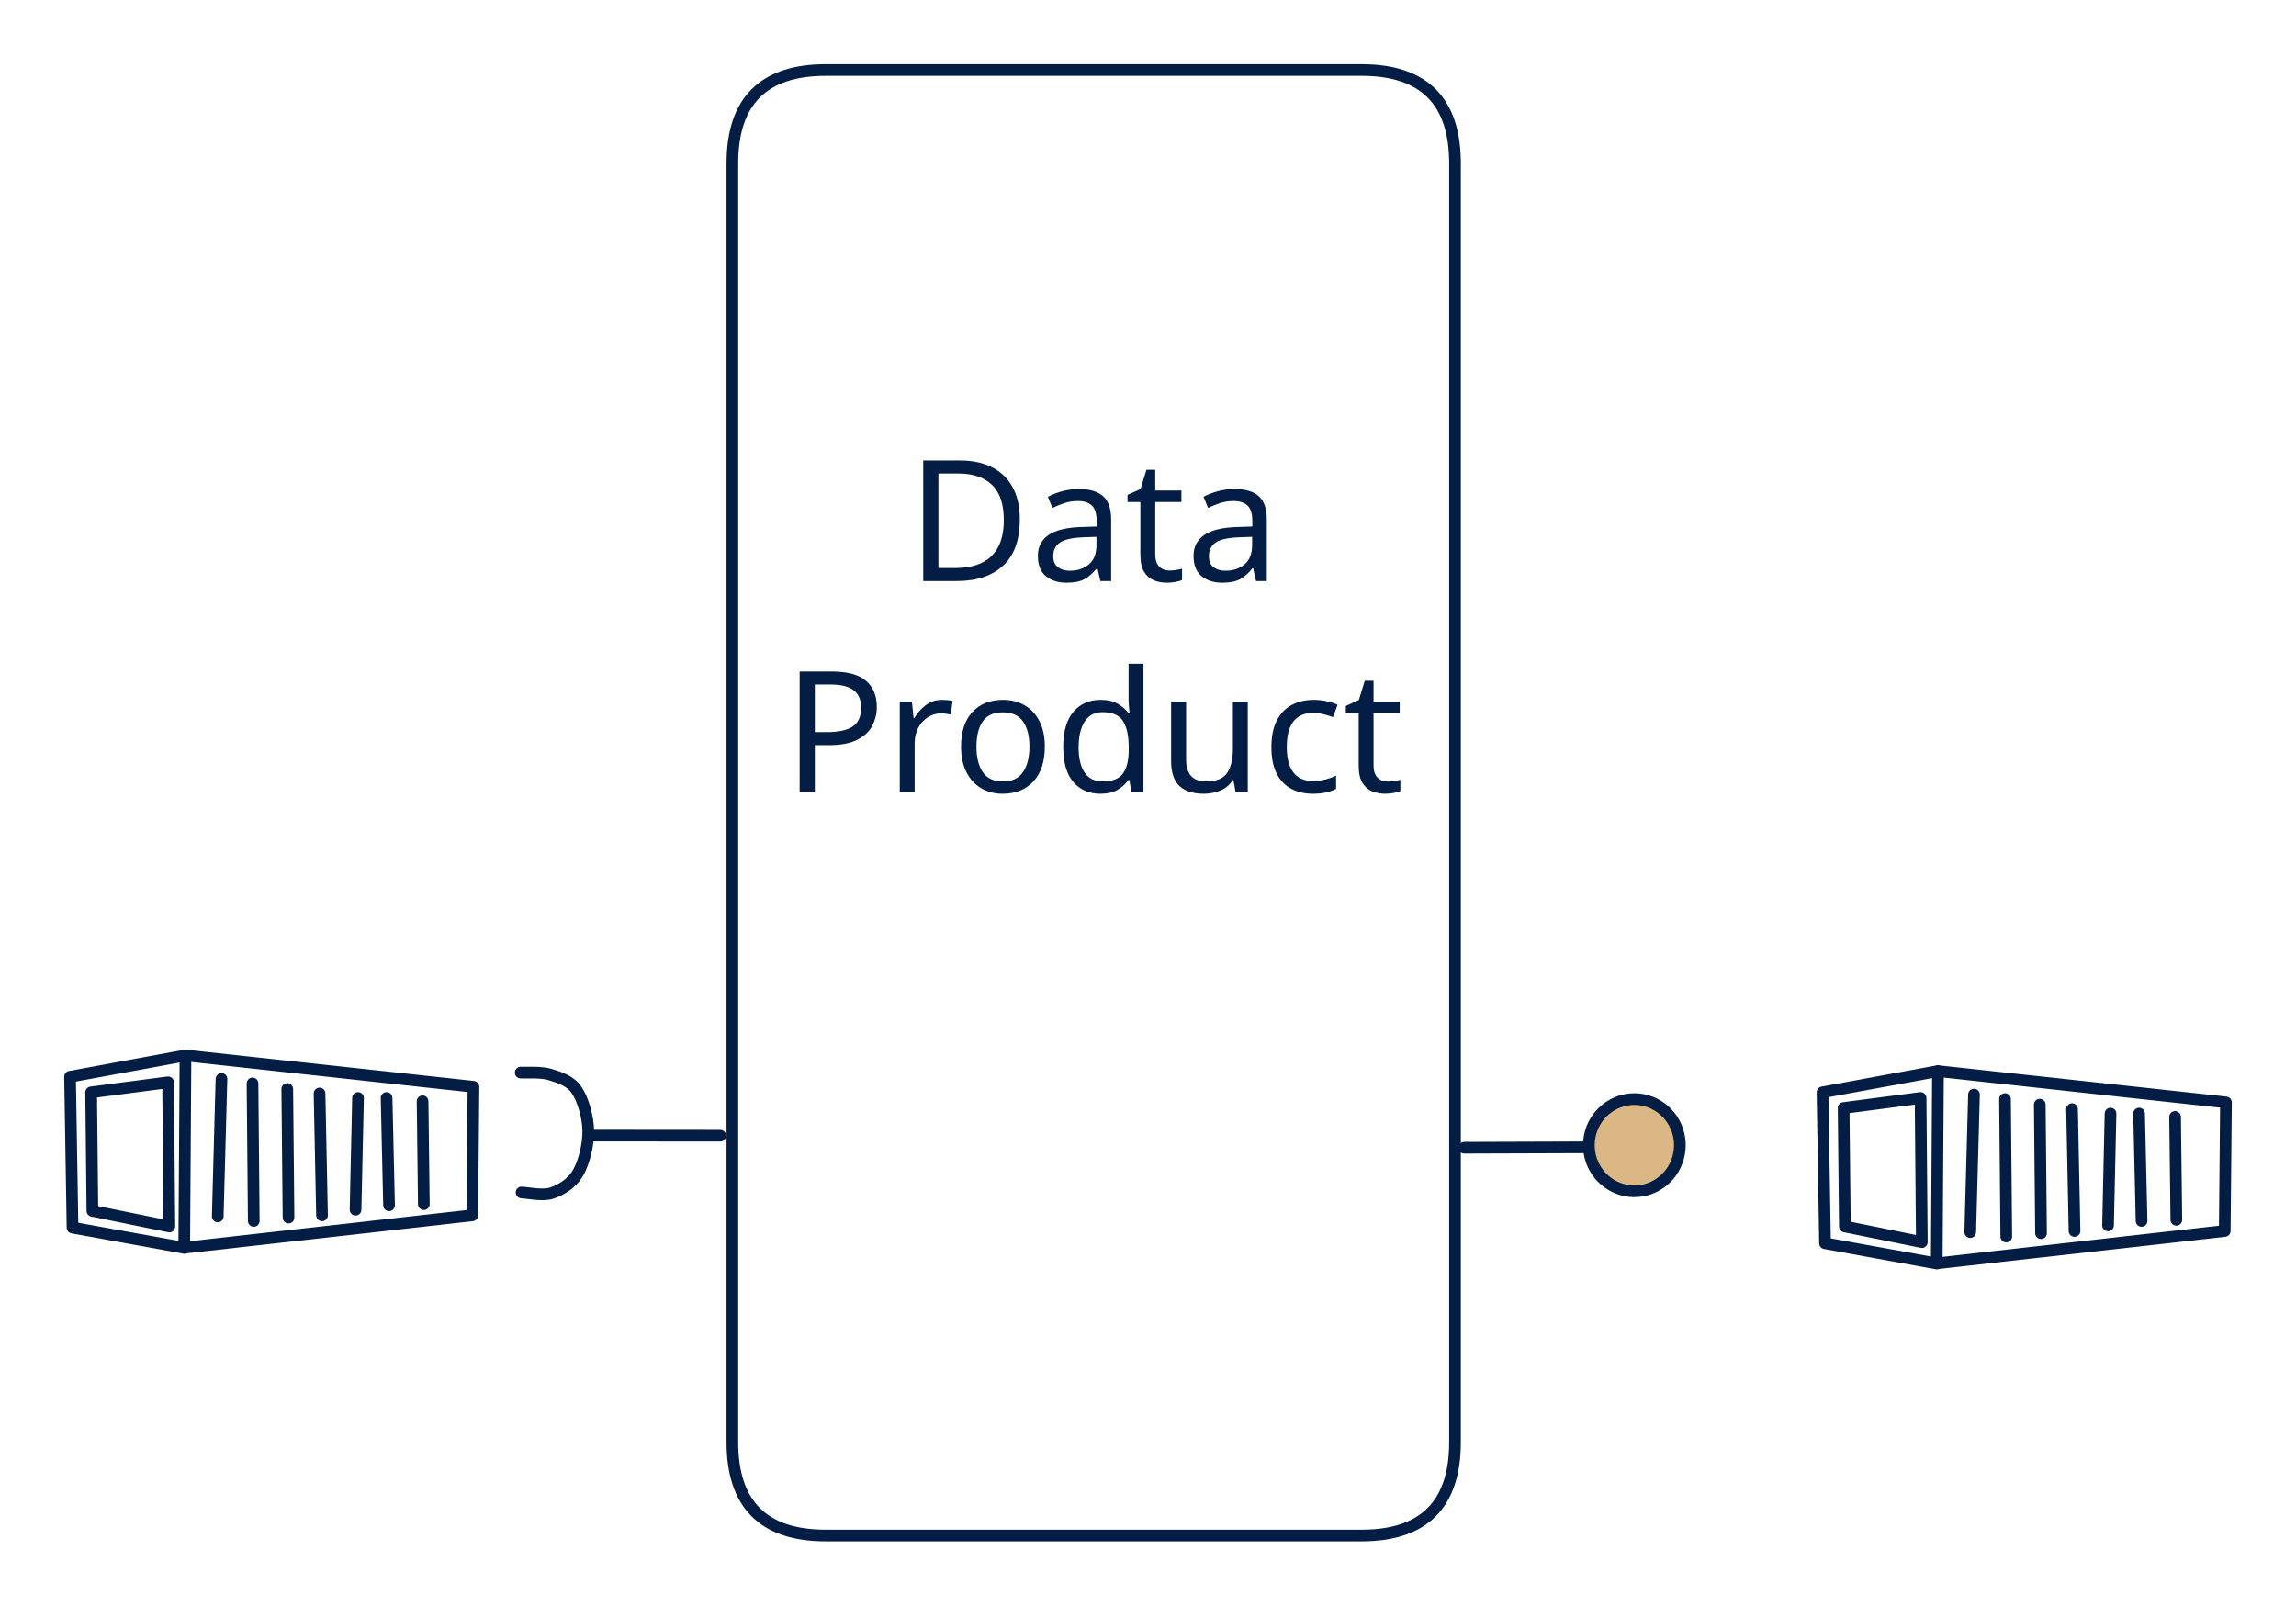
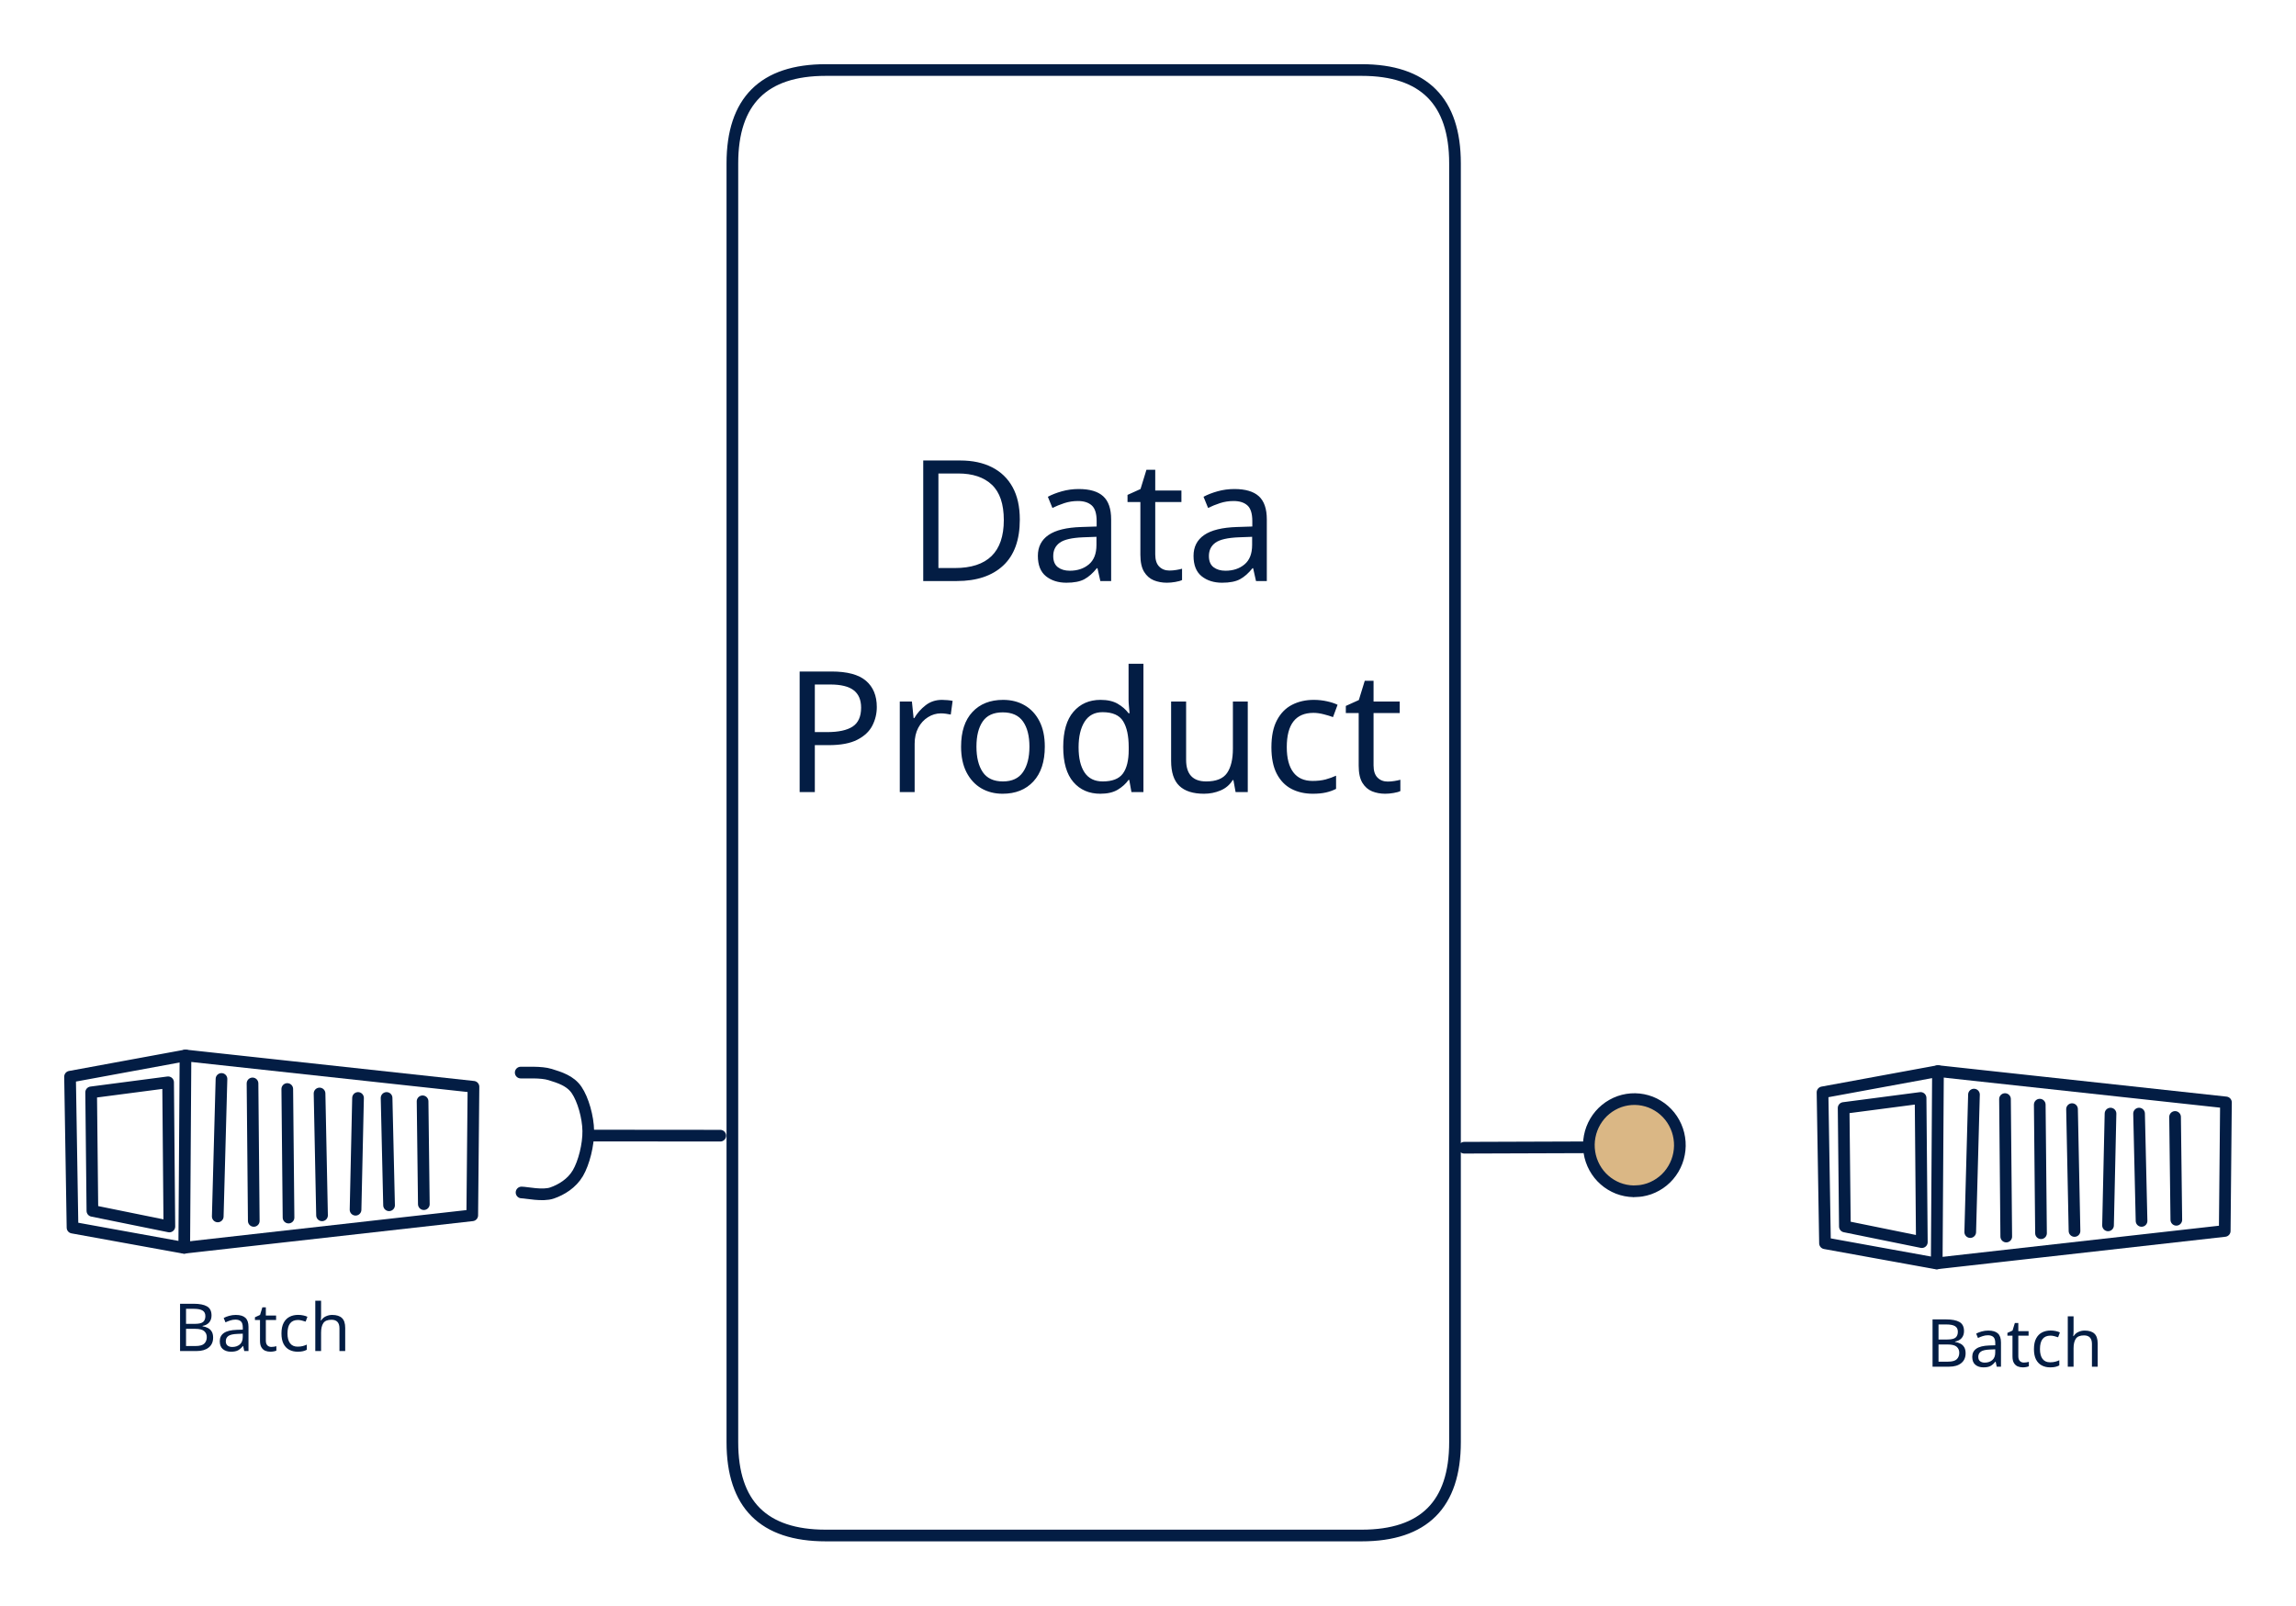
<svg xmlns="http://www.w3.org/2000/svg" version="1.1" viewBox="5800.917 3767.997 786.733 550.24" width="786.733" height="550.24">
  <g stroke-linecap="round">
    <g transform="translate(5832.148 4142.365) rotate(0 13.39865 21.26245)">
      <path d="M0 0 C0.1 9.09, 0.19 18.17, 0.43 40.61 M0 0 C0.1 9.7, 0.2 19.39, 0.43 40.61 M0.43 40.61 C7.64 42.08, 14.85 43.54, 26.8 45.97 M0.43 40.61 C6.69 41.88, 12.95 43.16, 26.8 45.97 M26.8 45.97 C26.7 34.48, 26.6 22.99, 26.37 -3.45 M26.8 45.97 C26.7 34.78, 26.6 23.58, 26.37 -3.45 M26.37 -3.45 C19.27 -2.52, 12.17 -1.59, 0 0 M26.37 -3.45 C18.57 -2.43, 10.77 -1.41, 0 0" stroke="#031d44" stroke-width="4" fill="none" />
    </g>
  </g>
  <g stroke-linecap="round">
    <g transform="translate(5824.917 4137.001) rotate(0 19.77896 25.68963)">
      <path d="M0 0 C0.22 13.28, 0.44 26.55, 0.85 51.72 M0 0 C0.26 15.88, 0.52 31.75, 0.85 51.72 M0.85 51.72 C10.75 53.51, 20.65 55.31, 39.13 58.66 M0.85 51.72 C15.08 54.3, 29.3 56.88, 39.13 58.66 M39.13 58.66 C39.25 40.05, 39.37 21.44, 39.56 -7.28 M39.13 58.66 C39.26 38.4, 39.39 18.14, 39.56 -7.28 M39.56 -7.28 C24.29 -4.47, 9.03 -1.66, 0 0 M39.56 -7.28 C25.72 -4.73, 11.89 -2.19, 0 0" stroke="#031d44" stroke-width="4" fill="none" />
    </g>
  </g>
  <g stroke-linecap="round">
    <g transform="translate(5864.475 4129.722) rotate(0 49.12839 32.94722)">
      <path d="M0 0 C35.47 3.86, 70.94 7.71, 98.68 10.73 M0 0 C38.38 4.17, 76.76 8.34, 98.68 10.73 M98.68 10.73 C98.58 21.4, 98.48 32.07, 98.26 54.78 M98.68 10.73 C98.58 21.74, 98.47 32.75, 98.26 54.78 M98.26 54.78 C65.31 58.49, 32.36 62.2, -0.43 65.89 M98.26 54.78 C67.25 58.28, 36.24 61.77, -0.43 65.89" stroke="#031d44" stroke-width="4" fill="none" />
    </g>
  </g>
  <g stroke-linecap="round">
    <g transform="translate(5876.81 4137.767) rotate(0 -0.6380311 23.56109)">
      <path d="M0 0 C-0.32 11.72, -0.63 23.44, -1.28 47.12 M0 0 C-0.29 10.78, -0.58 21.57, -1.28 47.12" stroke="#031d44" stroke-width="4" fill="none" />
    </g>
  </g>
  <g stroke-linecap="round">
    <g transform="translate(5887.444 4139.3) rotate(0 0.212677 23.56109)">
      <path d="M0 0 C0.12 13.05, 0.24 26.09, 0.43 47.12 M0 0 C0.12 13.51, 0.24 27.02, 0.43 47.12" stroke="#031d44" stroke-width="4" fill="none" />
    </g>
  </g>
  <g stroke-linecap="round">
    <g transform="translate(5899.354 4141.215) rotate(0 0.212677 22.02866)">
      <path d="M0 0 C0.12 12.58, 0.24 25.16, 0.43 44.06 M0 0 C0.1 10.35, 0.2 20.7, 0.43 44.06" stroke="#031d44" stroke-width="4" fill="none" />
    </g>
  </g>
  <g stroke-linecap="round">
    <g transform="translate(5910.413 4142.748) rotate(0 0.4253541 20.87934)">
      <path d="M0 0 C0.3 14.95, 0.61 29.91, 0.85 41.76 M0 0 C0.3 14.86, 0.61 29.71, 0.85 41.76" stroke="#031d44" stroke-width="4" fill="none" />
    </g>
  </g>
  <g stroke-linecap="round">
    <g transform="translate(5923.599 4144.28) rotate(0 -0.4253541 19.15536)">
      <path d="M0 0 C-0.23 10.48, -0.47 20.95, -0.85 38.31 M0 0 C-0.2 9.1, -0.4 18.19, -0.85 38.31" stroke="#031d44" stroke-width="4" fill="none" />
    </g>
  </g>
  <g stroke-linecap="round">
    <g transform="translate(5933.382 4144.28) rotate(0 0.4253541 18.38914)">
      <path d="M0 0 C0.22 9.51, 0.44 19.03, 0.85 36.78 M0 0 C0.32 13.67, 0.63 27.33, 0.85 36.78" stroke="#031d44" stroke-width="4" fill="none" />
    </g>
  </g>
  <g stroke-linecap="round">
    <g transform="translate(5945.717 4145.429) rotate(0 0.212677 17.62293)">
      <path d="M0 0 C0.1 8.54, 0.21 17.08, 0.43 35.25 M0 0 C0.11 8.81, 0.21 17.62, 0.43 35.25" stroke="#031d44" stroke-width="4" fill="none" />
    </g>
  </g>
  <g stroke-linecap="round" transform="translate(6051.868 3791.997) rotate(0 123.8051 251.1225)">
    <path d="M32 0 C76.99 0, 121.97 0, 215.61 0 M32 0 C84.81 0, 137.61 0, 215.61 0 M215.61 0 C236.94 0, 247.61 10.67, 247.61 32 M215.61 0 C236.94 0, 247.61 10.67, 247.61 32 M247.61 32 C247.61 201.11, 247.61 370.22, 247.61 470.24 M247.61 32 C247.61 185.25, 247.61 338.51, 247.61 470.24 M247.61 470.24 C247.61 491.58, 236.94 502.24, 215.61 502.24 M247.61 470.24 C247.61 491.58, 236.94 502.24, 215.61 502.24 M215.61 502.24 C164.28 502.24, 112.94 502.24, 32 502.24 M215.61 502.24 C145.85 502.24, 76.08 502.24, 32 502.24 M32 502.24 C10.67 502.24, 0 491.58, 0 470.24 M32 502.24 C10.67 502.24, 0 491.58, 0 470.24 M0 470.24 C0 315.56, 0 160.88, 0 32 M0 470.24 C0 309.76, 0 149.27, 0 32 M0 32 C0 10.67, 10.67 0, 32 0 M0 32 C0 10.67, 10.67 0, 32 0" stroke="#031d44" stroke-width="4" fill="none" />
  </g>
  <g stroke-linecap="round">
    <g transform="translate(5970.788 4144.886) rotate(269.5993 20.20242 11.50673)">
      <path d="M0 0 C-0.04 1.74, -1.34 7.21, -0.25 10.44 C0.83 13.66, 2.98 17.27, 6.52 19.37 C10.05 21.46, 16.21 23.05, 20.95 23.01 C25.69 22.98, 31.74 21.29, 34.97 19.13 C38.2 16.98, 39.33 13.27, 40.35 10.08 C41.37 6.89, 40.97 1.68, 41.09 0 M0 0 C-0.04 1.74, -1.34 7.21, -0.25 10.44 C0.83 13.66, 2.98 17.27, 6.52 19.37 C10.05 21.46, 16.21 23.05, 20.95 23.01 C25.69 22.98, 31.74 21.29, 34.97 19.13 C38.2 16.98, 39.33 13.27, 40.35 10.08 C41.37 6.89, 40.97 1.68, 41.09 0" stroke="#031d44" stroke-width="4" fill="none" />
    </g>
  </g>
  <g stroke-linecap="round">
    <g transform="translate(6025.694 4134.994) rotate(269.5993 -0.1761756 22.19813)">
      <path d="M0 0 C-0.06 7.4, -0.29 37, -0.35 44.4 M0 0 C-0.06 7.4, -0.29 37, -0.35 44.4" stroke="#031d44" stroke-width="4" fill="none" />
    </g>
  </g>
  <g stroke-linecap="round">
    <g transform="translate(6322.546 4140.954) rotate(90.96151 0.4103828 20.31395)">
      <path d="M0 0 C0.14 6.77, 0.68 33.86, 0.82 40.63 M0 0 C0.14 6.77, 0.68 33.86, 0.82 40.63" stroke="#031d44" stroke-width="4" fill="none" />
    </g>
  </g>
  <g stroke-linecap="round" transform="translate(6345.136 4144.874) rotate(90.96151 15.79974 15.59455)">
    <path d="M31.6 15.59 C31.6 16.5, 31.52 17.41, 31.36 18.3 C31.2 19.19, 30.96 20.08, 30.65 20.93 C30.33 21.78, 29.94 22.61, 29.48 23.39 C29.03 24.17, 28.49 24.93, 27.9 25.62 C27.32 26.31, 26.66 26.96, 25.96 27.54 C25.26 28.12, 24.49 28.65, 23.7 29.1 C22.91 29.55, 22.06 29.94, 21.2 30.25 C20.34 30.56, 19.44 30.8, 18.54 30.95 C17.64 31.11, 16.71 31.19, 15.8 31.19 C14.89 31.19, 13.96 31.11, 13.06 30.95 C12.16 30.8, 11.26 30.56, 10.4 30.25 C9.54 29.94, 8.69 29.55, 7.9 29.1 C7.11 28.65, 6.34 28.12, 5.64 27.54 C4.94 26.96, 4.28 26.31, 3.7 25.62 C3.11 24.93, 2.57 24.17, 2.12 23.39 C1.66 22.61, 1.27 21.78, 0.95 20.93 C0.64 20.08, 0.4 19.19, 0.24 18.3 C0.08 17.41, 0 16.5, 0 15.59 C0 14.69, 0.08 13.78, 0.24 12.89 C0.4 12, 0.64 11.11, 0.95 10.26 C1.27 9.41, 1.66 8.58, 2.12 7.8 C2.57 7.02, 3.11 6.26, 3.7 5.57 C4.28 4.88, 4.94 4.23, 5.64 3.65 C6.34 3.07, 7.11 2.54, 7.9 2.09 C8.69 1.64, 9.54 1.25, 10.4 0.94 C11.26 0.63, 12.16 0.39, 13.06 0.24 C13.96 0.08, 14.89 0, 15.8 0 C16.71 0, 17.64 0.08, 18.54 0.24 C19.44 0.39, 20.34 0.63, 21.2 0.94 C22.06 1.25, 22.91 1.64, 23.7 2.09 C24.49 2.54, 25.26 3.07, 25.96 3.65 C26.66 4.23, 27.32 4.88, 27.9 5.57 C28.49 6.26, 29.03 7.02, 29.48 7.8 C29.94 8.58, 30.33 9.41, 30.65 10.26 C30.96 11.11, 31.2 12, 31.36 12.89 C31.52 13.78, 31.56 15.14, 31.6 15.59 C31.64 16.05, 31.64 15.14, 31.6 15.59" stroke="none" stroke-width="0" fill="#dab785" />
    <path d="M31.6 15.59 C31.6 16.5, 31.52 17.41, 31.36 18.3 C31.2 19.19, 30.96 20.08, 30.65 20.93 C30.33 21.78, 29.94 22.61, 29.48 23.39 C29.03 24.17, 28.49 24.93, 27.9 25.62 C27.32 26.31, 26.66 26.96, 25.96 27.54 C25.26 28.12, 24.49 28.65, 23.7 29.1 C22.91 29.55, 22.06 29.94, 21.2 30.25 C20.34 30.56, 19.44 30.8, 18.54 30.95 C17.64 31.11, 16.71 31.19, 15.8 31.19 C14.89 31.19, 13.96 31.11, 13.06 30.95 C12.16 30.8, 11.26 30.56, 10.4 30.25 C9.54 29.94, 8.69 29.55, 7.9 29.1 C7.11 28.65, 6.34 28.12, 5.64 27.54 C4.94 26.96, 4.28 26.31, 3.7 25.62 C3.11 24.93, 2.57 24.17, 2.12 23.39 C1.66 22.61, 1.27 21.78, 0.95 20.93 C0.64 20.08, 0.4 19.19, 0.24 18.3 C0.08 17.41, 0 16.5, 0 15.59 C0 14.69, 0.08 13.78, 0.24 12.89 C0.4 12, 0.64 11.11, 0.95 10.26 C1.27 9.41, 1.66 8.58, 2.12 7.8 C2.57 7.02, 3.11 6.26, 3.7 5.57 C4.28 4.88, 4.94 4.23, 5.64 3.65 C6.34 3.07, 7.11 2.54, 7.9 2.09 C8.69 1.64, 9.54 1.25, 10.4 0.94 C11.26 0.63, 12.16 0.39, 13.06 0.24 C13.96 0.08, 14.89 0, 15.8 0 C16.71 0, 17.64 0.08, 18.54 0.24 C19.44 0.39, 20.34 0.63, 21.2 0.94 C22.06 1.25, 22.91 1.64, 23.7 2.09 C24.49 2.54, 25.26 3.07, 25.96 3.65 C26.66 4.23, 27.32 4.88, 27.9 5.57 C28.49 6.26, 29.03 7.02, 29.48 7.8 C29.94 8.58, 30.33 9.41, 30.65 10.26 C30.96 11.11, 31.2 12, 31.36 12.89 C31.52 13.78, 31.56 15.14, 31.6 15.59 C31.64 16.05, 31.64 15.14, 31.6 15.59" stroke="#031d44" stroke-width="4" fill="none" />
  </g>
  <g stroke-linecap="round">
    <g transform="translate(6432.642 4147.725) rotate(0 13.39865 21.26245)">
      <path d="M0 0 C0.09 8.21, 0.17 16.42, 0.43 40.61 M0 0 C0.11 10.68, 0.22 21.36, 0.43 40.61 M0.43 40.61 C6.01 41.74, 11.59 42.88, 26.8 45.97 M0.43 40.61 C8.93 42.34, 17.44 44.07, 26.8 45.97 M26.8 45.97 C26.63 26.39, 26.46 6.81, 26.37 -3.45 M26.8 45.97 C26.67 31.23, 26.54 16.49, 26.37 -3.45 M26.37 -3.45 C17.52 -2.29, 8.67 -1.13, 0 0 M26.37 -3.45 C16.68 -2.18, 6.98 -0.91, 0 0" stroke="#031d44" stroke-width="4" fill="none" />
    </g>
  </g>
  <g stroke-linecap="round">
    <g transform="translate(6425.411 4142.361) rotate(0 19.77896 25.68963)">
      <path d="M0 0 C0.2 12.39, 0.41 24.78, 0.85 51.72 M0 0 C0.32 19.43, 0.64 38.86, 0.85 51.72 M0.85 51.72 C11.55 53.66, 22.26 55.6, 39.13 58.66 M0.85 51.72 C15.4 54.36, 29.94 56.99, 39.13 58.66 M39.13 58.66 C39.22 44.34, 39.32 30.02, 39.56 -7.28 M39.13 58.66 C39.28 36.56, 39.42 14.47, 39.56 -7.28 M39.56 -7.28 C24.97 -4.6, 10.39 -1.91, 0 0 M39.56 -7.28 C25.03 -4.6, 10.49 -1.93, 0 0" stroke="#031d44" stroke-width="4" fill="none" />
    </g>
  </g>
  <g stroke-linecap="round">
    <g transform="translate(6464.969 4135.082) rotate(0 49.12839 32.94722)">
      <path d="M0 0 C19.99 2.17, 39.99 4.35, 98.68 10.73 M0 0 C23.42 2.55, 46.85 5.09, 98.68 10.73 M98.68 10.73 C98.59 20.72, 98.49 30.72, 98.26 54.78 M98.68 10.73 C98.53 26.81, 98.37 42.9, 98.26 54.78 M98.26 54.78 C76.14 57.27, 54.03 59.76, -0.43 65.89 M98.26 54.78 C78.34 57.03, 58.42 59.27, -0.43 65.89" stroke="#031d44" stroke-width="4" fill="none" />
    </g>
  </g>
  <g stroke-linecap="round">
    <g transform="translate(6477.305 4143.128) rotate(0 -0.6380311 23.56109)">
      <path d="M0 0 C-0.31 11.38, -0.62 22.75, -1.28 47.12 M0 0 C-0.44 16.39, -0.89 32.77, -1.28 47.12" stroke="#031d44" stroke-width="4" fill="none" />
    </g>
  </g>
  <g stroke-linecap="round">
    <g transform="translate(6487.938 4144.66) rotate(0 0.212677 23.56109)">
      <path d="M0 0 C0.11 12.73, 0.23 25.45, 0.43 47.12 M0 0 C0.15 16.22, 0.29 32.44, 0.43 47.12" stroke="#031d44" stroke-width="4" fill="none" />
    </g>
  </g>
  <g stroke-linecap="round">
    <g transform="translate(6499.848 4146.576) rotate(0 0.212677 22.02866)">
      <path d="M0 0 C0.14 14.09, 0.27 28.18, 0.43 44.06 M0 0 C0.17 17.56, 0.34 35.12, 0.43 44.06" stroke="#031d44" stroke-width="4" fill="none" />
    </g>
  </g>
  <g stroke-linecap="round">
    <g transform="translate(6510.907 4148.108) rotate(0 0.4253541 20.87934)">
      <path d="M0 0 C0.33 16.37, 0.67 32.75, 0.85 41.76 M0 0 C0.27 13.12, 0.53 26.25, 0.85 41.76" stroke="#031d44" stroke-width="4" fill="none" />
    </g>
  </g>
  <g stroke-linecap="round">
    <g transform="translate(6524.093 4149.64) rotate(0 -0.4253541 19.15536)">
      <path d="M0 0 C-0.18 8.11, -0.36 16.21, -0.85 38.31 M0 0 C-0.27 12.36, -0.55 24.71, -0.85 38.31" stroke="#031d44" stroke-width="4" fill="none" />
    </g>
  </g>
  <g stroke-linecap="round">
    <g transform="translate(6533.877 4149.64) rotate(0 0.4253541 18.38914)">
      <path d="M0 0 C0.24 10.28, 0.48 20.56, 0.85 36.78 M0 0 C0.32 13.97, 0.65 27.95, 0.85 36.78" stroke="#031d44" stroke-width="4" fill="none" />
    </g>
  </g>
  <g stroke-linecap="round">
    <g transform="translate(6546.212 4150.79) rotate(0 0.212677 17.62293)">
      <path d="M0 0 C0.1 8, 0.19 15.99, 0.43 35.25 M0 0 C0.16 12.87, 0.31 25.74, 0.43 35.25" stroke="#031d44" stroke-width="4" fill="none" />
    </g>
  </g>
  <text x="6175.673" y="3967.127" font-family="Excalifont, Xiaolai, sans-serif, Segoe UI Emoji" font-size="57.854px" fill="#031d44" text-anchor="middle" style="white-space: pre;" direction="ltr" dominant-baseline="alphabetic">Data </text>
  <text x="6175.673" y="4039.447" font-family="Excalifont, Xiaolai, sans-serif, Segoe UI Emoji" font-size="57.854px" fill="#031d44" text-anchor="middle" style="white-space: pre;" direction="ltr" dominant-baseline="alphabetic">Product</text>
+   <g transform="translate(5860.413 4211.007) rotate(0 33.62371 14.19388)">
+     <text x="0" y="20.008" font-family="Excalifont, Xiaolai, sans-serif, Segoe UI Emoji" font-size="22.71px" fill="#031d44" text-anchor="start" style="white-space: pre;" direction="ltr" dominant-baseline="alphabetic">Batch</text>
+   </g>
+   <g transform="translate(6460.908 4216.368) rotate(0 33.62371 14.19388)">
+     <text x="0" y="20.008" font-family="Excalifont, Xiaolai, sans-serif, Segoe UI Emoji" font-size="22.71px" fill="#031d44" text-anchor="start" style="white-space: pre;" direction="ltr" dominant-baseline="alphabetic">Batch</text>
+   </g>
</svg>
